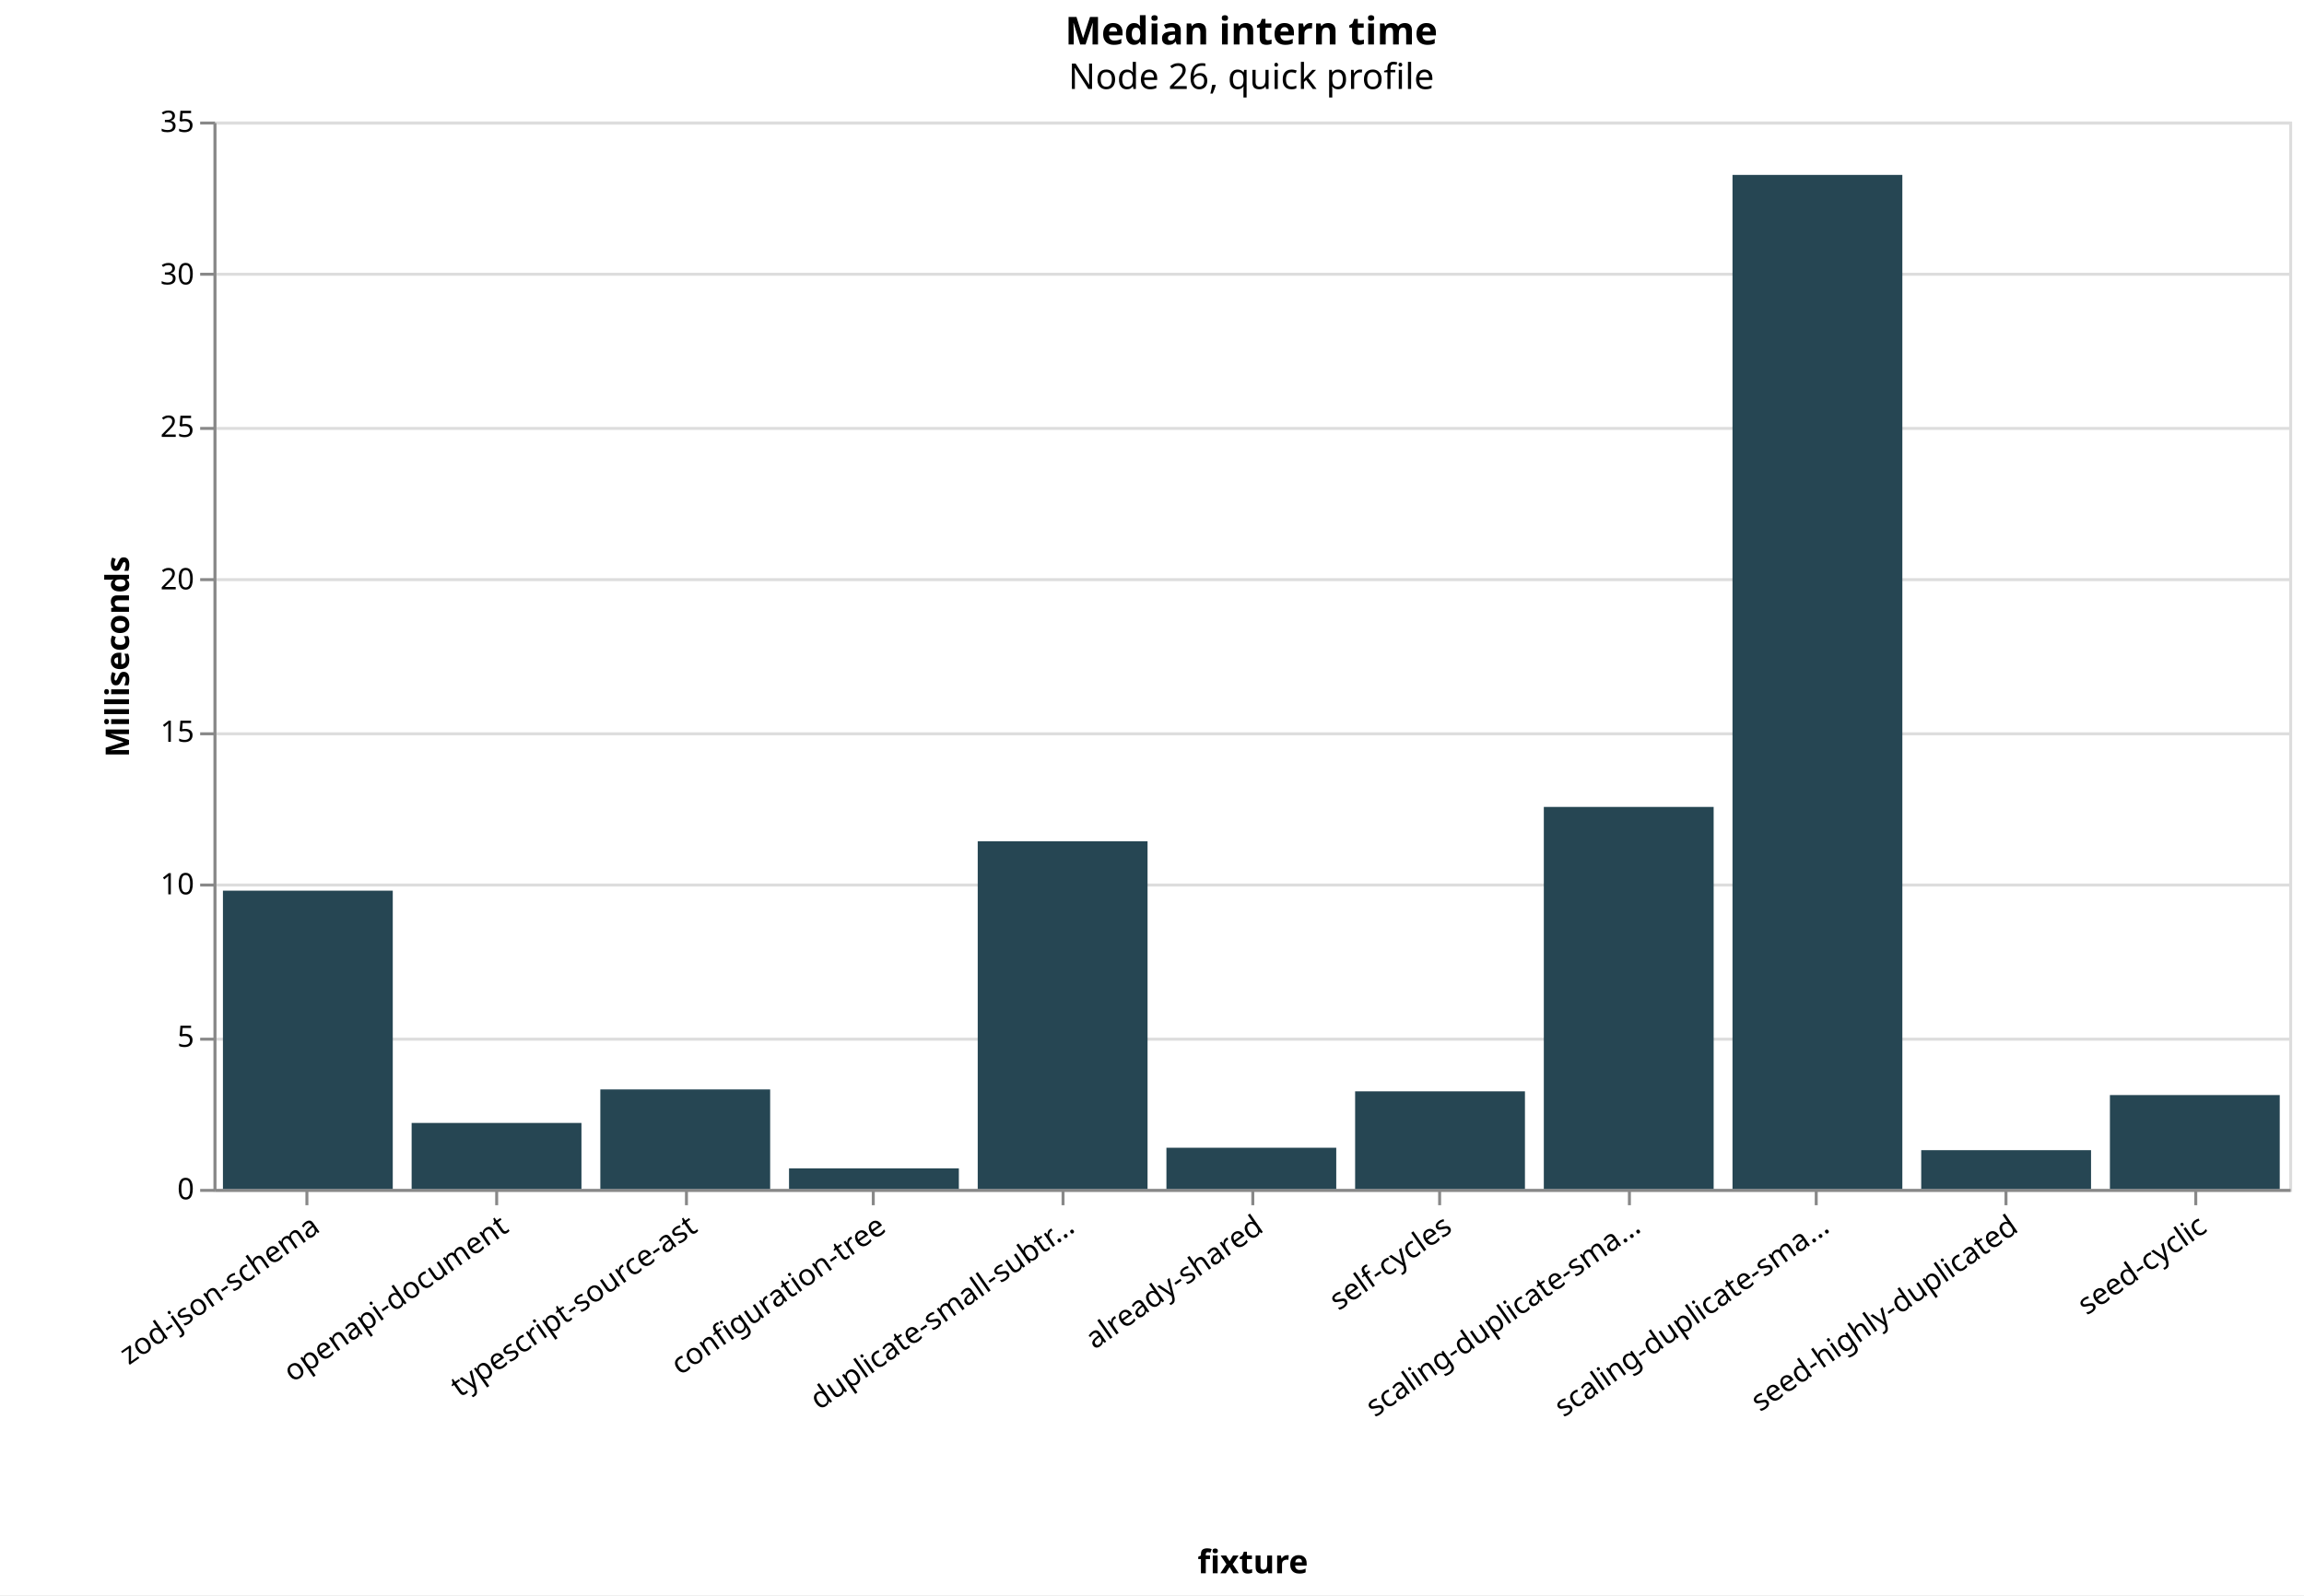
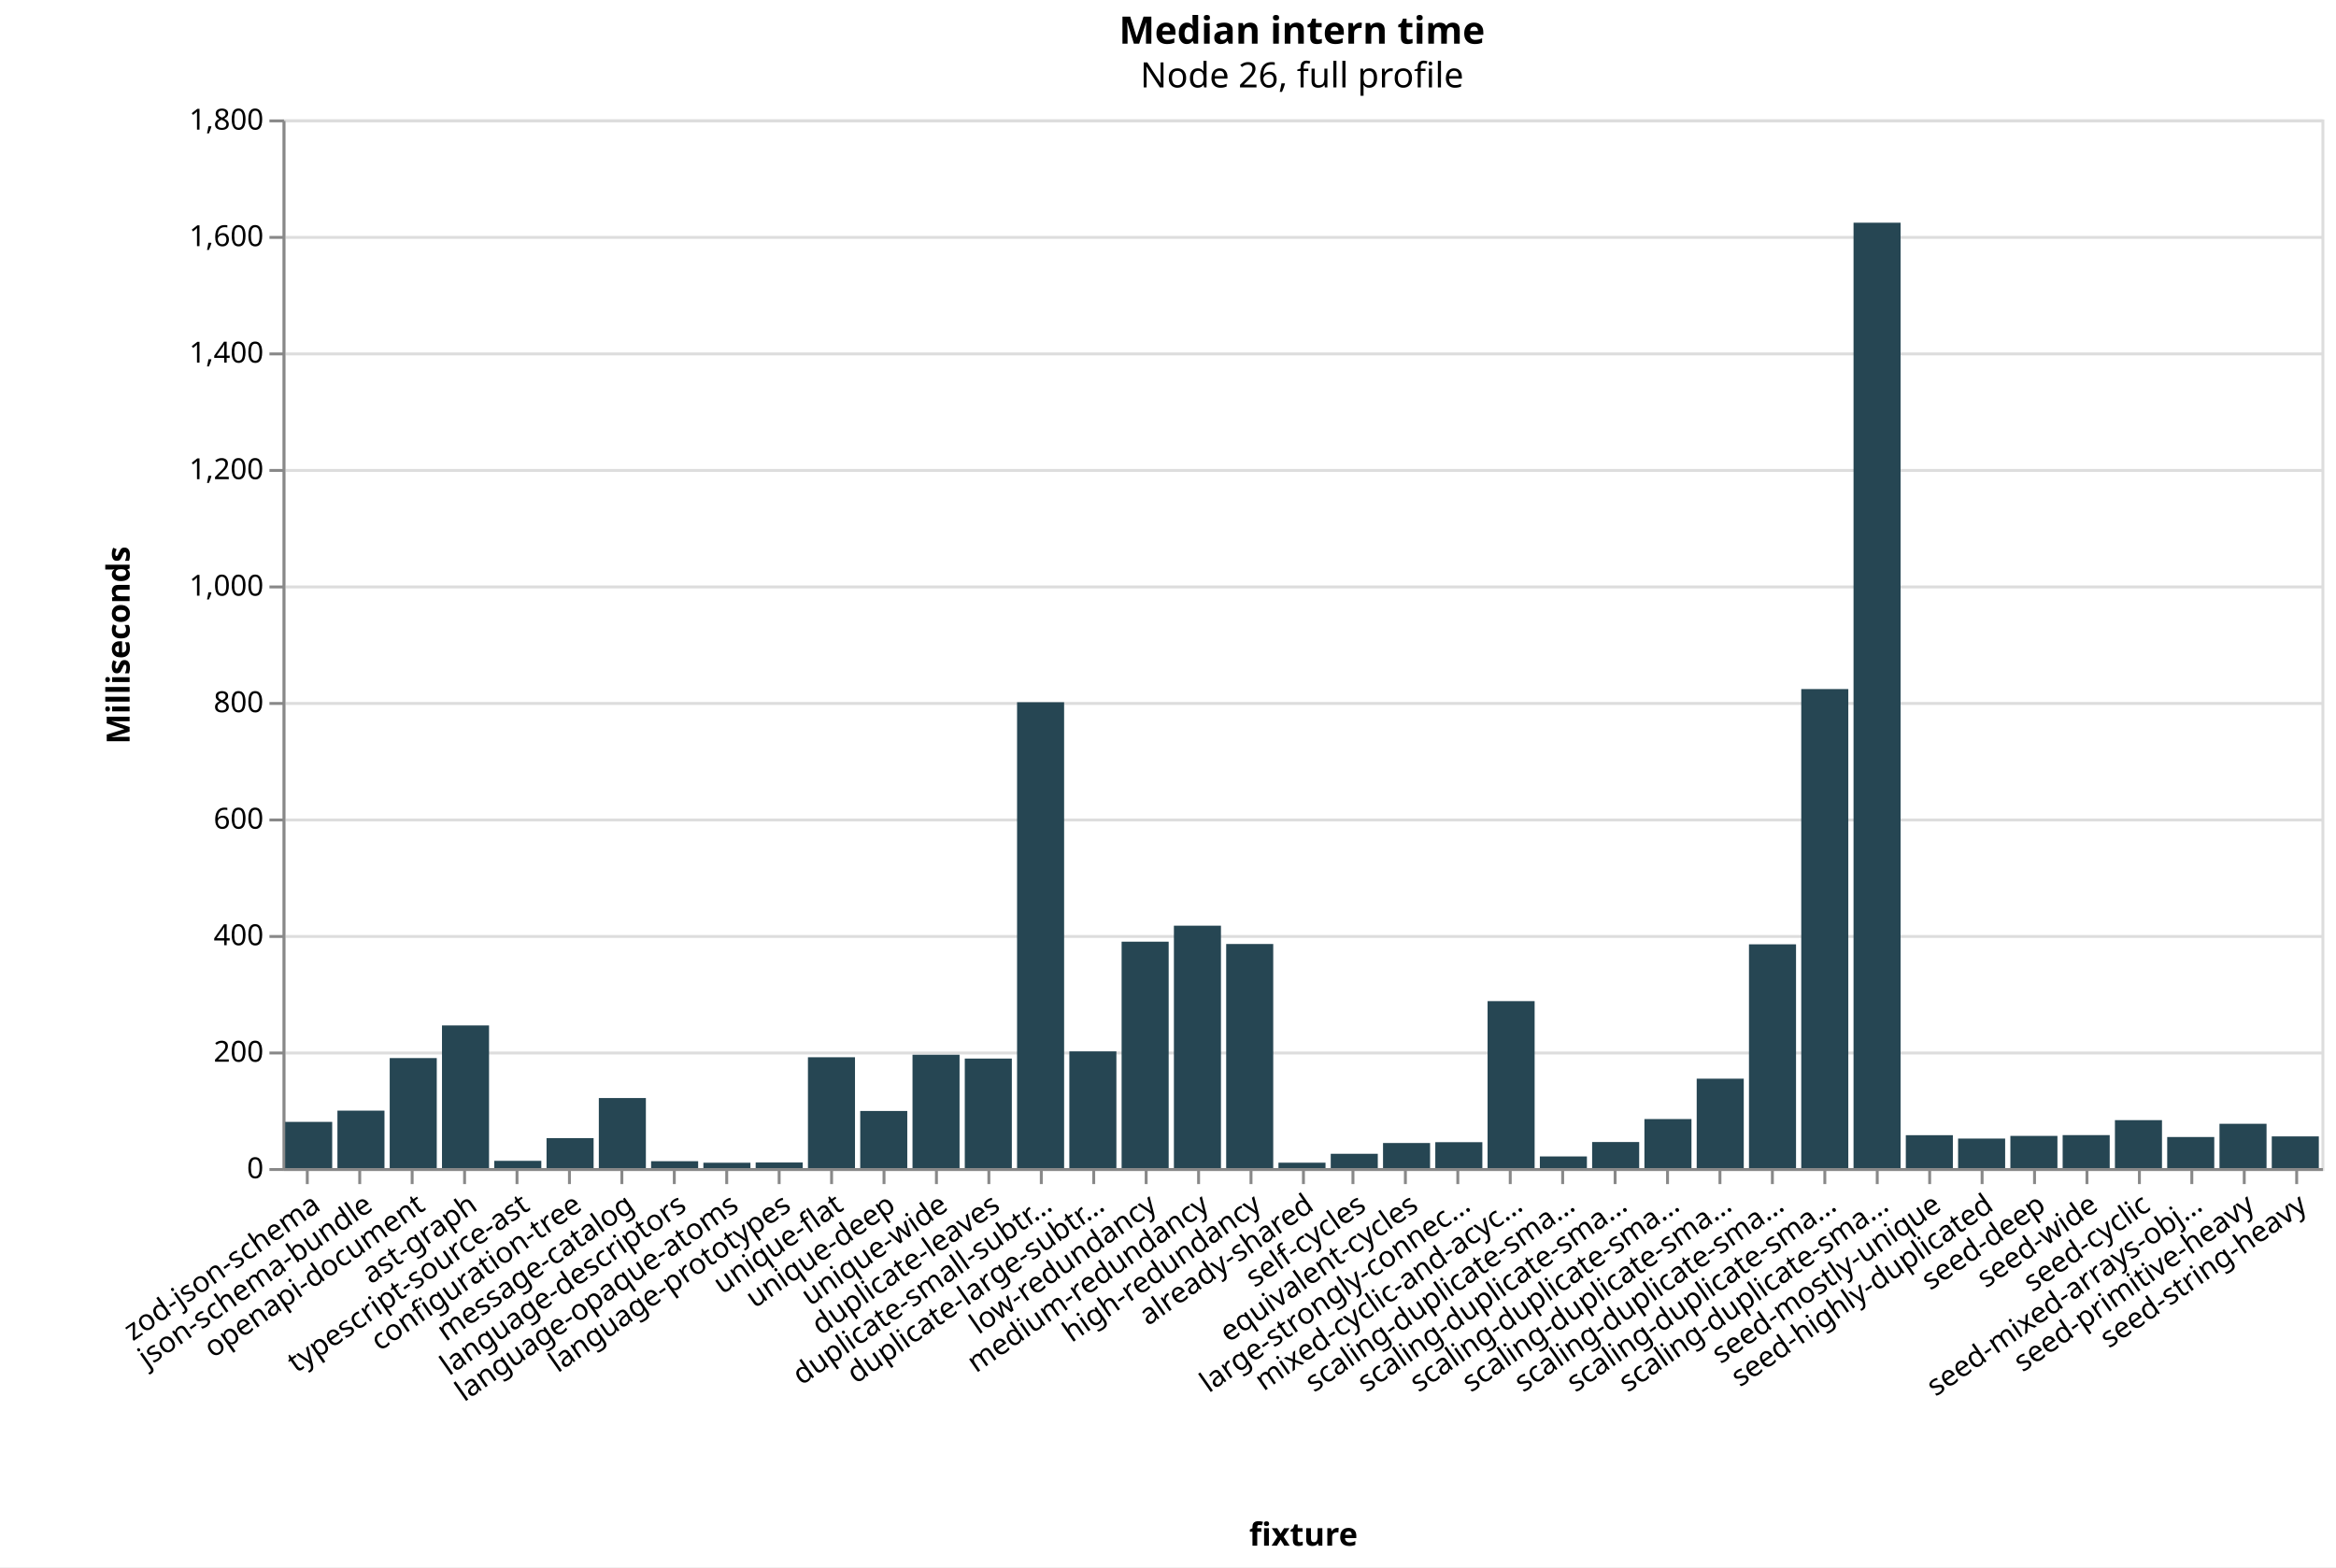
- <svg xmlns="http://www.w3.org/2000/svg" version="1.1" class="marks" width="777" height="538" viewBox="0 0 777 538">
-   <rect width="777" height="538" fill="white" />
-   <g fill="none" stroke-miterlimit="4" transform="translate(72,41)">
+ <svg xmlns="http://www.w3.org/2000/svg" version="1.1" class="marks" width="802" height="538" viewBox="0 0 802 538">
+   <rect width="802" height="538" fill="white" />
+   <g fill="none" stroke-miterlimit="4" transform="translate(97,41)">
    <g class="mark-group role-frame root" role="graphics-object" aria-roledescription="group mark container">
      <g transform="translate(0,0)">
        <path class="background" aria-hidden="true" d="M0.5,0.5h700v360h-700Z" stroke="#ddd" />
        <g>
          <g class="mark-group role-axis" aria-hidden="true">
            <g transform="translate(0.5,0.5)">
              <path class="background" aria-hidden="true" d="M0,0h0v0h0Z" pointer-events="none" />
              <g>
                <g class="mark-rule role-axis-grid" pointer-events="none">
                  <line transform="translate(0,360)" x2="700" y2="0" stroke="#ddd" stroke-width="1" opacity="1" />
-                   <line transform="translate(0,309)" x2="700" y2="0" stroke="#ddd" stroke-width="1" opacity="1" />
-                   <line transform="translate(0,257)" x2="700" y2="0" stroke="#ddd" stroke-width="1" opacity="1" />
-                   <line transform="translate(0,206)" x2="700" y2="0" stroke="#ddd" stroke-width="1" opacity="1" />
-                   <line transform="translate(0,154)" x2="700" y2="0" stroke="#ddd" stroke-width="1" opacity="1" />
-                   <line transform="translate(0,103)" x2="700" y2="0" stroke="#ddd" stroke-width="1" opacity="1" />
-                   <line transform="translate(0,51)" x2="700" y2="0" stroke="#ddd" stroke-width="1" opacity="1" />
+                   <line transform="translate(0,320)" x2="700" y2="0" stroke="#ddd" stroke-width="1" opacity="1" />
+                   <line transform="translate(0,280)" x2="700" y2="0" stroke="#ddd" stroke-width="1" opacity="1" />
+                   <line transform="translate(0,240)" x2="700" y2="0" stroke="#ddd" stroke-width="1" opacity="1" />
+                   <line transform="translate(0,200)" x2="700" y2="0" stroke="#ddd" stroke-width="1" opacity="1" />
+                   <line transform="translate(0,160)" x2="700" y2="0" stroke="#ddd" stroke-width="1" opacity="1" />
+                   <line transform="translate(0,120)" x2="700" y2="0" stroke="#ddd" stroke-width="1" opacity="1" />
+                   <line transform="translate(0,80)" x2="700" y2="0" stroke="#ddd" stroke-width="1" opacity="1" />
+                   <line transform="translate(0,40)" x2="700" y2="0" stroke="#ddd" stroke-width="1" opacity="1" />
                  <line transform="translate(0,0)" x2="700" y2="0" stroke="#ddd" stroke-width="1" opacity="1" />
                </g>
              </g>
              <path class="foreground" aria-hidden="true" d="" pointer-events="none" display="none" />
            </g>
          </g>
-           <g class="mark-group role-axis" role="graphics-symbol" aria-roledescription="axis" aria-label="X-axis titled 'fixture' for a discrete scale with 11 values: zod-json-schema, openapi-document, typescript-source-ast, configuration-tree, duplicate-small-subtrees, ending with seed-cyclic">
+           <g class="mark-group role-axis" role="graphics-symbol" aria-roledescription="axis" aria-label="X-axis titled 'fixture' for a discrete scale with 39 values: zod-json-schema, json-schema-bundle, openapi-document, ast-graph, typescript-source-ast, ending with seed-string-heavy">
            <g transform="translate(0.5,360.5)">
              <path class="background" aria-hidden="true" d="M0,0h0v0h0Z" pointer-events="none" />
              <g>
                <g class="mark-rule role-axis-tick" pointer-events="none">
-                   <line transform="translate(31,0)" x2="0" y2="5" stroke="#888" stroke-width="1" opacity="1" />
-                   <line transform="translate(95,0)" x2="0" y2="5" stroke="#888" stroke-width="1" opacity="1" />
-                   <line transform="translate(159,0)" x2="0" y2="5" stroke="#888" stroke-width="1" opacity="1" />
-                   <line transform="translate(222,0)" x2="0" y2="5" stroke="#888" stroke-width="1" opacity="1" />
-                   <line transform="translate(286,0)" x2="0" y2="5" stroke="#888" stroke-width="1" opacity="1" />
+                   <line transform="translate(8,0)" x2="0" y2="5" stroke="#888" stroke-width="1" opacity="1" />
+                   <line transform="translate(26,0)" x2="0" y2="5" stroke="#888" stroke-width="1" opacity="1" />
+                   <line transform="translate(44,0)" x2="0" y2="5" stroke="#888" stroke-width="1" opacity="1" />
+                   <line transform="translate(62,0)" x2="0" y2="5" stroke="#888" stroke-width="1" opacity="1" />
+                   <line transform="translate(80,0)" x2="0" y2="5" stroke="#888" stroke-width="1" opacity="1" />
+                   <line transform="translate(98,0)" x2="0" y2="5" stroke="#888" stroke-width="1" opacity="1" />
+                   <line transform="translate(116,0)" x2="0" y2="5" stroke="#888" stroke-width="1" opacity="1" />
+                   <line transform="translate(134,0)" x2="0" y2="5" stroke="#888" stroke-width="1" opacity="1" />
+                   <line transform="translate(152,0)" x2="0" y2="5" stroke="#888" stroke-width="1" opacity="1" />
+                   <line transform="translate(170,0)" x2="0" y2="5" stroke="#888" stroke-width="1" opacity="1" />
+                   <line transform="translate(188,0)" x2="0" y2="5" stroke="#888" stroke-width="1" opacity="1" />
+                   <line transform="translate(206,0)" x2="0" y2="5" stroke="#888" stroke-width="1" opacity="1" />
+                   <line transform="translate(224,0)" x2="0" y2="5" stroke="#888" stroke-width="1" opacity="1" />
+                   <line transform="translate(242,0)" x2="0" y2="5" stroke="#888" stroke-width="1" opacity="1" />
+                   <line transform="translate(260,0)" x2="0" y2="5" stroke="#888" stroke-width="1" opacity="1" />
+                   <line transform="translate(278,0)" x2="0" y2="5" stroke="#888" stroke-width="1" opacity="1" />
+                   <line transform="translate(296,0)" x2="0" y2="5" stroke="#888" stroke-width="1" opacity="1" />
+                   <line transform="translate(314,0)" x2="0" y2="5" stroke="#888" stroke-width="1" opacity="1" />
+                   <line transform="translate(332,0)" x2="0" y2="5" stroke="#888" stroke-width="1" opacity="1" />
                  <line transform="translate(350,0)" x2="0" y2="5" stroke="#888" stroke-width="1" opacity="1" />
-                   <line transform="translate(413,0)" x2="0" y2="5" stroke="#888" stroke-width="1" opacity="1" />
-                   <line transform="translate(477,0)" x2="0" y2="5" stroke="#888" stroke-width="1" opacity="1" />
-                   <line transform="translate(540,0)" x2="0" y2="5" stroke="#888" stroke-width="1" opacity="1" />
-                   <line transform="translate(604,0)" x2="0" y2="5" stroke="#888" stroke-width="1" opacity="1" />
-                   <line transform="translate(668,0)" x2="0" y2="5" stroke="#888" stroke-width="1" opacity="1" />
+                   <line transform="translate(367,0)" x2="0" y2="5" stroke="#888" stroke-width="1" opacity="1" />
+                   <line transform="translate(385,0)" x2="0" y2="5" stroke="#888" stroke-width="1" opacity="1" />
+                   <line transform="translate(403,0)" x2="0" y2="5" stroke="#888" stroke-width="1" opacity="1" />
+                   <line transform="translate(421,0)" x2="0" y2="5" stroke="#888" stroke-width="1" opacity="1" />
+                   <line transform="translate(439,0)" x2="0" y2="5" stroke="#888" stroke-width="1" opacity="1" />
+                   <line transform="translate(457,0)" x2="0" y2="5" stroke="#888" stroke-width="1" opacity="1" />
+                   <line transform="translate(475,0)" x2="0" y2="5" stroke="#888" stroke-width="1" opacity="1" />
+                   <line transform="translate(493,0)" x2="0" y2="5" stroke="#888" stroke-width="1" opacity="1" />
+                   <line transform="translate(511,0)" x2="0" y2="5" stroke="#888" stroke-width="1" opacity="1" />
+                   <line transform="translate(529,0)" x2="0" y2="5" stroke="#888" stroke-width="1" opacity="1" />
+                   <line transform="translate(547,0)" x2="0" y2="5" stroke="#888" stroke-width="1" opacity="1" />
+                   <line transform="translate(565,0)" x2="0" y2="5" stroke="#888" stroke-width="1" opacity="1" />
+                   <line transform="translate(583,0)" x2="0" y2="5" stroke="#888" stroke-width="1" opacity="1" />
+                   <line transform="translate(601,0)" x2="0" y2="5" stroke="#888" stroke-width="1" opacity="1" />
+                   <line transform="translate(619,0)" x2="0" y2="5" stroke="#888" stroke-width="1" opacity="1" />
+                   <line transform="translate(637,0)" x2="0" y2="5" stroke="#888" stroke-width="1" opacity="1" />
+                   <line transform="translate(655,0)" x2="0" y2="5" stroke="#888" stroke-width="1" opacity="1" />
+                   <line transform="translate(673,0)" x2="0" y2="5" stroke="#888" stroke-width="1" opacity="1" />
+                   <line transform="translate(691,0)" x2="0" y2="5" stroke="#888" stroke-width="1" opacity="1" />
                </g>
                <g class="mark-text role-axis-label" pointer-events="none">
-                   <text text-anchor="end" transform="translate(31.31818,7) rotate(325) translate(0,8)" font-family="sans-serif" font-size="10px" fill="#000" opacity="1">zod-json-schema</text>
-                   <text text-anchor="end" transform="translate(94.95455,7) rotate(325) translate(0,8)" font-family="sans-serif" font-size="10px" fill="#000" opacity="1">openapi-document</text>
-                   <text text-anchor="end" transform="translate(158.5909,7) rotate(325) translate(0,8)" font-family="sans-serif" font-size="10px" fill="#000" opacity="1">typescript-source-ast</text>
-                   <text text-anchor="end" transform="translate(222.2273,7) rotate(325) translate(0,8)" font-family="sans-serif" font-size="10px" fill="#000" opacity="1">configuration-tree</text>
-                   <text text-anchor="end" transform="translate(285.8636,7) rotate(325) translate(0,8)" font-family="sans-serif" font-size="10px" fill="#000" opacity="1">duplicate-small-subtr…</text>
+                   <text text-anchor="end" transform="translate(8.474359,7) rotate(325) translate(0,8)" font-family="sans-serif" font-size="10px" fill="#000" opacity="1">zod-json-schema</text>
+                   <text text-anchor="end" transform="translate(26.42308,7) rotate(325) translate(0,8)" font-family="sans-serif" font-size="10px" fill="#000" opacity="1">json-schema-bundle</text>
+                   <text text-anchor="end" transform="translate(44.37179,7) rotate(325) translate(0,8)" font-family="sans-serif" font-size="10px" fill="#000" opacity="1">openapi-document</text>
+                   <text text-anchor="end" transform="translate(62.32051,7) rotate(325) translate(0,8)" font-family="sans-serif" font-size="10px" fill="#000" opacity="1">ast-graph</text>
+                   <text text-anchor="end" transform="translate(80.26923,7) rotate(325) translate(0,8)" font-family="sans-serif" font-size="10px" fill="#000" opacity="1">typescript-source-ast</text>
+                   <text text-anchor="end" transform="translate(98.21795,7) rotate(325) translate(0,8)" font-family="sans-serif" font-size="10px" fill="#000" opacity="1">configuration-tree</text>
+                   <text text-anchor="end" transform="translate(116.1667,7) rotate(325) translate(0,8)" font-family="sans-serif" font-size="10px" fill="#000" opacity="1">message-catalog</text>
+                   <text text-anchor="end" transform="translate(134.1154,7) rotate(325) translate(0,8)" font-family="sans-serif" font-size="10px" fill="#000" opacity="1">language-descriptors</text>
+                   <text text-anchor="end" transform="translate(152.0641,7) rotate(325) translate(0,8)" font-family="sans-serif" font-size="10px" fill="#000" opacity="1">language-opaque-atoms</text>
+                   <text text-anchor="end" transform="translate(170.0128,7) rotate(325) translate(0,8)" font-family="sans-serif" font-size="10px" fill="#000" opacity="1">language-prototypes</text>
+                   <text text-anchor="end" transform="translate(187.9615,7) rotate(325) translate(0,8)" font-family="sans-serif" font-size="10px" fill="#000" opacity="1">unique-flat</text>
+                   <text text-anchor="end" transform="translate(205.9103,7) rotate(325) translate(0,8)" font-family="sans-serif" font-size="10px" fill="#000" opacity="1">unique-deep</text>
+                   <text text-anchor="end" transform="translate(223.859,7) rotate(325) translate(0,8)" font-family="sans-serif" font-size="10px" fill="#000" opacity="1">unique-wide</text>
+                   <text text-anchor="end" transform="translate(241.8077,7) rotate(325) translate(0,8)" font-family="sans-serif" font-size="10px" fill="#000" opacity="1">duplicate-leaves</text>
+                   <text text-anchor="end" transform="translate(259.7564,7) rotate(325) translate(0,8)" font-family="sans-serif" font-size="10px" fill="#000" opacity="1">duplicate-small-subtr…</text>
+                   <text text-anchor="end" transform="translate(277.7051,7) rotate(325) translate(0,8)" font-family="sans-serif" font-size="10px" fill="#000" opacity="1">duplicate-large-subtr…</text>
+                   <text text-anchor="end" transform="translate(295.6538,7) rotate(325) translate(0,8)" font-family="sans-serif" font-size="10px" fill="#000" opacity="1">low-redundancy</text>
+                   <text text-anchor="end" transform="translate(313.6026,7) rotate(325) translate(0,8)" font-family="sans-serif" font-size="10px" fill="#000" opacity="1">medium-redundancy</text>
+                   <text text-anchor="end" transform="translate(331.5513,7) rotate(325) translate(0,8)" font-family="sans-serif" font-size="10px" fill="#000" opacity="1">high-redundancy</text>
                  <text text-anchor="end" transform="translate(349.5,7) rotate(325) translate(0,8)" font-family="sans-serif" font-size="10px" fill="#000" opacity="1">already-shared</text>
-                   <text text-anchor="end" transform="translate(413.1364,7) rotate(325) translate(0,8)" font-family="sans-serif" font-size="10px" fill="#000" opacity="1">self-cycles</text>
-                   <text text-anchor="end" transform="translate(476.7727,7) rotate(325) translate(0,8)" font-family="sans-serif" font-size="10px" fill="#000" opacity="1">scaling-duplicate-sma…</text>
-                   <text text-anchor="end" transform="translate(540.4091,7) rotate(325) translate(0,8)" font-family="sans-serif" font-size="10px" fill="#000" opacity="1">scaling-duplicate-sma…</text>
-                   <text text-anchor="end" transform="translate(604.0455,7) rotate(325) translate(0,8)" font-family="sans-serif" font-size="10px" fill="#000" opacity="1">seed-highly-duplicated</text>
-                   <text text-anchor="end" transform="translate(667.6818,7) rotate(325) translate(0,8)" font-family="sans-serif" font-size="10px" fill="#000" opacity="1">seed-cyclic</text>
+                   <text text-anchor="end" transform="translate(367.4487,7) rotate(325) translate(0,8)" font-family="sans-serif" font-size="10px" fill="#000" opacity="1">self-cycles</text>
+                   <text text-anchor="end" transform="translate(385.3974,7) rotate(325) translate(0,8)" font-family="sans-serif" font-size="10px" fill="#000" opacity="1">equivalent-cycles</text>
+                   <text text-anchor="end" transform="translate(403.3462,7) rotate(325) translate(0,8)" font-family="sans-serif" font-size="10px" fill="#000" opacity="1">large-strongly-connec…</text>
+                   <text text-anchor="end" transform="translate(421.2949,7) rotate(325) translate(0,8)" font-family="sans-serif" font-size="10px" fill="#000" opacity="1">mixed-cyclic-and-acyc…</text>
+                   <text text-anchor="end" transform="translate(439.2436,7) rotate(325) translate(0,8)" font-family="sans-serif" font-size="10px" fill="#000" opacity="1">scaling-duplicate-sma…</text>
+                   <text text-anchor="end" transform="translate(457.1923,7) rotate(325) translate(0,8)" font-family="sans-serif" font-size="10px" fill="#000" opacity="1">scaling-duplicate-sma…</text>
+                   <text text-anchor="end" transform="translate(475.141,7) rotate(325) translate(0,8)" font-family="sans-serif" font-size="10px" fill="#000" opacity="1">scaling-duplicate-sma…</text>
+                   <text text-anchor="end" transform="translate(493.0897,7) rotate(325) translate(0,8)" font-family="sans-serif" font-size="10px" fill="#000" opacity="1">scaling-duplicate-sma…</text>
+                   <text text-anchor="end" transform="translate(511.0385,7) rotate(325) translate(0,8)" font-family="sans-serif" font-size="10px" fill="#000" opacity="1">scaling-duplicate-sma…</text>
+                   <text text-anchor="end" transform="translate(528.9872,7) rotate(325) translate(0,8)" font-family="sans-serif" font-size="10px" fill="#000" opacity="1">scaling-duplicate-sma…</text>
+                   <text text-anchor="end" transform="translate(546.9359,7) rotate(325) translate(0,8)" font-family="sans-serif" font-size="10px" fill="#000" opacity="1">scaling-duplicate-sma…</text>
+                   <text text-anchor="end" transform="translate(564.8846,7) rotate(325) translate(0,8)" font-family="sans-serif" font-size="10px" fill="#000" opacity="1">seed-mostly-unique</text>
+                   <text text-anchor="end" transform="translate(582.8333,7) rotate(325) translate(0,8)" font-family="sans-serif" font-size="10px" fill="#000" opacity="1">seed-highly-duplicated</text>
+                   <text text-anchor="end" transform="translate(600.7821,7) rotate(325) translate(0,8)" font-family="sans-serif" font-size="10px" fill="#000" opacity="1">seed-deep</text>
+                   <text text-anchor="end" transform="translate(618.7308,7) rotate(325) translate(0,8)" font-family="sans-serif" font-size="10px" fill="#000" opacity="1">seed-wide</text>
+                   <text text-anchor="end" transform="translate(636.6795,7) rotate(325) translate(0,8)" font-family="sans-serif" font-size="10px" fill="#000" opacity="1">seed-cyclic</text>
+                   <text text-anchor="end" transform="translate(654.6282,7) rotate(325) translate(0,8)" font-family="sans-serif" font-size="10px" fill="#000" opacity="1">seed-mixed-arrays-obj…</text>
+                   <text text-anchor="end" transform="translate(672.5769,7) rotate(325) translate(0,8)" font-family="sans-serif" font-size="10px" fill="#000" opacity="1">seed-primitive-heavy</text>
+                   <text text-anchor="end" transform="translate(690.5256,7) rotate(325) translate(0,8)" font-family="sans-serif" font-size="10px" fill="#000" opacity="1">seed-string-heavy</text>
                </g>
                <g class="mark-rule role-axis-domain" pointer-events="none">
                  <line transform="translate(0,0)" x2="700" y2="0" stroke="#888" stroke-width="1" opacity="1" />
                </g>
                <g class="mark-text role-axis-title" pointer-events="none">
                  <text text-anchor="middle" transform="translate(350,129.141)" font-family="sans-serif" font-size="11px" font-weight="bold" fill="#000" opacity="1">fixture</text>
                </g>
              </g>
              <path class="foreground" aria-hidden="true" d="" pointer-events="none" display="none" />
            </g>
          </g>
-           <g class="mark-group role-axis" role="graphics-symbol" aria-roledescription="axis" aria-label="Y-axis titled 'Milliseconds' for a linear scale with values from 0 to 35">
+           <g class="mark-group role-axis" role="graphics-symbol" aria-roledescription="axis" aria-label="Y-axis titled 'Milliseconds' for a linear scale with values from 0 to 1,800">
            <g transform="translate(0.5,0.5)">
              <path class="background" aria-hidden="true" d="M0,0h0v0h0Z" pointer-events="none" />
              <g>
                <g class="mark-rule role-axis-tick" pointer-events="none">
                  <line transform="translate(0,360)" x2="-5" y2="0" stroke="#888" stroke-width="1" opacity="1" />
-                   <line transform="translate(0,309)" x2="-5" y2="0" stroke="#888" stroke-width="1" opacity="1" />
-                   <line transform="translate(0,257)" x2="-5" y2="0" stroke="#888" stroke-width="1" opacity="1" />
-                   <line transform="translate(0,206)" x2="-5" y2="0" stroke="#888" stroke-width="1" opacity="1" />
-                   <line transform="translate(0,154)" x2="-5" y2="0" stroke="#888" stroke-width="1" opacity="1" />
-                   <line transform="translate(0,103)" x2="-5" y2="0" stroke="#888" stroke-width="1" opacity="1" />
-                   <line transform="translate(0,51)" x2="-5" y2="0" stroke="#888" stroke-width="1" opacity="1" />
+                   <line transform="translate(0,320)" x2="-5" y2="0" stroke="#888" stroke-width="1" opacity="1" />
+                   <line transform="translate(0,280)" x2="-5" y2="0" stroke="#888" stroke-width="1" opacity="1" />
+                   <line transform="translate(0,240)" x2="-5" y2="0" stroke="#888" stroke-width="1" opacity="1" />
+                   <line transform="translate(0,200)" x2="-5" y2="0" stroke="#888" stroke-width="1" opacity="1" />
+                   <line transform="translate(0,160)" x2="-5" y2="0" stroke="#888" stroke-width="1" opacity="1" />
+                   <line transform="translate(0,120)" x2="-5" y2="0" stroke="#888" stroke-width="1" opacity="1" />
+                   <line transform="translate(0,80)" x2="-5" y2="0" stroke="#888" stroke-width="1" opacity="1" />
+                   <line transform="translate(0,40)" x2="-5" y2="0" stroke="#888" stroke-width="1" opacity="1" />
                  <line transform="translate(0,0)" x2="-5" y2="0" stroke="#888" stroke-width="1" opacity="1" />
                </g>
                <g class="mark-text role-axis-label" pointer-events="none">
                  <text text-anchor="end" transform="translate(-7,363)" font-family="sans-serif" font-size="10px" fill="#000" opacity="1">0</text>
-                   <text text-anchor="end" transform="translate(-7,311.5714)" font-family="sans-serif" font-size="10px" fill="#000" opacity="1">5</text>
-                   <text text-anchor="end" transform="translate(-7,260.1429)" font-family="sans-serif" font-size="10px" fill="#000" opacity="1">10</text>
-                   <text text-anchor="end" transform="translate(-7,208.7143)" font-family="sans-serif" font-size="10px" fill="#000" opacity="1">15</text>
-                   <text text-anchor="end" transform="translate(-7,157.2857)" font-family="sans-serif" font-size="10px" fill="#000" opacity="1">20</text>
-                   <text text-anchor="end" transform="translate(-7,105.8571)" font-family="sans-serif" font-size="10px" fill="#000" opacity="1">25</text>
-                   <text text-anchor="end" transform="translate(-7,54.42857)" font-family="sans-serif" font-size="10px" fill="#000" opacity="1">30</text>
-                   <text text-anchor="end" transform="translate(-7,3)" font-family="sans-serif" font-size="10px" fill="#000" opacity="1">35</text>
+                   <text text-anchor="end" transform="translate(-7,323)" font-family="sans-serif" font-size="10px" fill="#000" opacity="1">200</text>
+                   <text text-anchor="end" transform="translate(-7,283)" font-family="sans-serif" font-size="10px" fill="#000" opacity="1">400</text>
+                   <text text-anchor="end" transform="translate(-7,243)" font-family="sans-serif" font-size="10px" fill="#000" opacity="1">600</text>
+                   <text text-anchor="end" transform="translate(-7,203)" font-family="sans-serif" font-size="10px" fill="#000" opacity="1">800</text>
+                   <text text-anchor="end" transform="translate(-7,163)" font-family="sans-serif" font-size="10px" fill="#000" opacity="1">1,000</text>
+                   <text text-anchor="end" transform="translate(-7,123)" font-family="sans-serif" font-size="10px" fill="#000" opacity="1">1,200</text>
+                   <text text-anchor="end" transform="translate(-7,83)" font-family="sans-serif" font-size="10px" fill="#000" opacity="1">1,400</text>
+                   <text text-anchor="end" transform="translate(-7,43)" font-family="sans-serif" font-size="10px" fill="#000" opacity="1">1,600</text>
+                   <text text-anchor="end" transform="translate(-7,3)" font-family="sans-serif" font-size="10px" fill="#000" opacity="1">1,800</text>
                </g>
                <g class="mark-rule role-axis-domain" pointer-events="none">
                  <line transform="translate(0,360)" x2="0" y2="-360" stroke="#888" stroke-width="1" opacity="1" />
                </g>
                <g class="mark-text role-axis-title" pointer-events="none">
-                   <text text-anchor="middle" transform="translate(-27,180) rotate(-90) translate(0,-2)" font-family="sans-serif" font-size="11px" font-weight="bold" fill="#000" opacity="1">Milliseconds</text>
+                   <text text-anchor="middle" transform="translate(-51,180) rotate(-90) translate(0,-2)" font-family="sans-serif" font-size="11px" font-weight="bold" fill="#000" opacity="1">Milliseconds</text>
                </g>
              </g>
              <path class="foreground" aria-hidden="true" d="" pointer-events="none" display="none" />
            </g>
          </g>
          <g class="mark-rect role-mark marks" role="graphics-object" aria-roledescription="rect mark container">
-             <path aria-label="fixture: zod-json-schema; Milliseconds: 9.779819" role="graphics-symbol" aria-roledescription="bar" d="M3.182,259.408h57.273v100.592h-57.273Z" fill="#264653" />
-             <path aria-label="fixture: openapi-document; Milliseconds: 2.162998" role="graphics-symbol" aria-roledescription="bar" d="M66.818,337.752h57.273v22.248h-57.273Z" fill="#264653" />
-             <path aria-label="fixture: typescript-source-ast; Milliseconds: 3.26205" role="graphics-symbol" aria-roledescription="bar" d="M130.455,326.447h57.273v33.553h-57.273Z" fill="#264653" />
-             <path aria-label="fixture: configuration-tree; Milliseconds: 0.673414000001" role="graphics-symbol" aria-roledescription="bar" d="M194.091,353.073h57.273v6.927h-57.273Z" fill="#264653" />
-             <path aria-label="fixture: duplicate-small-subtrees; Milliseconds: 11.398637" role="graphics-symbol" aria-roledescription="bar" d="M257.727,242.757h57.273v117.243h-57.273Z" fill="#264653" />
-             <path aria-label="fixture: already-shared; Milliseconds: 1.349982" role="graphics-symbol" aria-roledescription="bar" d="M321.364,346.114h57.273v13.886h-57.273Z" fill="#264653" />
-             <path aria-label="fixture: self-cycles; Milliseconds: 3.199724" role="graphics-symbol" aria-roledescription="bar" d="M385,327.089h57.273v32.911h-57.273Z" fill="#264653" />
-             <path aria-label="fixture: scaling-duplicate-small-1000; Milliseconds: 12.525732" role="graphics-symbol" aria-roledescription="bar" d="M448.636,231.164h57.273v128.836h-57.273Z" fill="#264653" />
-             <path aria-label="fixture: scaling-duplicate-small-2500; Milliseconds: 33.250527" role="graphics-symbol" aria-roledescription="bar" d="M512.273,17.995h57.273v342.005h-57.273Z" fill="#264653" />
-             <path aria-label="fixture: seed-highly-duplicated; Milliseconds: 1.270263" role="graphics-symbol" aria-roledescription="bar" d="M575.909,346.934h57.273v13.066h-57.273Z" fill="#264653" />
-             <path aria-label="fixture: seed-cyclic; Milliseconds: 3.07735400001" role="graphics-symbol" aria-roledescription="bar" d="M639.545,328.347h57.273v31.653h-57.273Z" fill="#264653" />
+             <path aria-label="fixture: zod-json-schema; Milliseconds: 79.264822" role="graphics-symbol" aria-roledescription="bar" d="M0.897,344.147h16.154v15.853h-16.154Z" fill="#264653" />
+             <path aria-label="fixture: json-schema-bundle; Milliseconds: 98.568681" role="graphics-symbol" aria-roledescription="bar" d="M18.846,340.286h16.154v19.714h-16.154Z" fill="#264653" />
+             <path aria-label="fixture: openapi-document; Milliseconds: 188.776285" role="graphics-symbol" aria-roledescription="bar" d="M36.795,322.245h16.154v37.755h-16.154Z" fill="#264653" />
+             <path aria-label="fixture: ast-graph; Milliseconds: 244.839936" role="graphics-symbol" aria-roledescription="bar" d="M54.744,311.032h16.154v48.968h-16.154Z" fill="#264653" />
+             <path aria-label="fixture: typescript-source-ast; Milliseconds: 12.416997" role="graphics-symbol" aria-roledescription="bar" d="M72.692,357.517h16.154v2.483h-16.154Z" fill="#264653" />
+             <path aria-label="fixture: configuration-tree; Milliseconds: 51.369814" role="graphics-symbol" aria-roledescription="bar" d="M90.641,349.726h16.154v10.274h-16.154Z" fill="#264653" />
+             <path aria-label="fixture: message-catalog; Milliseconds: 120.18012" role="graphics-symbol" aria-roledescription="bar" d="M108.59,335.964h16.154v24.036h-16.154Z" fill="#264653" />
+             <path aria-label="fixture: language-descriptors; Milliseconds: 11.763091" role="graphics-symbol" aria-roledescription="bar" d="M126.538,357.647h16.154v2.353h-16.154Z" fill="#264653" />
+             <path aria-label="fixture: language-opaque-atoms; Milliseconds: 9.15305299999" role="graphics-symbol" aria-roledescription="bar" d="M144.487,358.169h16.154v1.831h-16.154Z" fill="#264653" />
+             <path aria-label="fixture: language-prototypes; Milliseconds: 9.55768299999" role="graphics-symbol" aria-roledescription="bar" d="M162.436,358.088h16.154v1.912h-16.154Z" fill="#264653" />
+             <path aria-label="fixture: unique-flat; Milliseconds: 190.199937" role="graphics-symbol" aria-roledescription="bar" d="M180.385,321.96h16.154v38.04h-16.154Z" fill="#264653" />
+             <path aria-label="fixture: unique-deep; Milliseconds: 97.99219" role="graphics-symbol" aria-roledescription="bar" d="M198.333,340.402h16.154v19.598h-16.154Z" fill="#264653" />
+             <path aria-label="fixture: unique-wide; Milliseconds: 194.505926" role="graphics-symbol" aria-roledescription="bar" d="M216.282,321.099h16.154v38.901h-16.154Z" fill="#264653" />
+             <path aria-label="fixture: duplicate-leaves; Milliseconds: 187.956988" role="graphics-symbol" aria-roledescription="bar" d="M234.231,322.409h16.154v37.591h-16.154Z" fill="#264653" />
+             <path aria-label="fixture: duplicate-small-subtrees; Milliseconds: 799.614895" role="graphics-symbol" aria-roledescription="bar" d="M252.179,200.077h16.154v159.923h-16.154Z" fill="#264653" />
+             <path aria-label="fixture: duplicate-large-subtrees; Milliseconds: 200.30121" role="graphics-symbol" aria-roledescription="bar" d="M270.128,319.94h16.154v40.06h-16.154Z" fill="#264653" />
+             <path aria-label="fixture: low-redundancy; Milliseconds: 388.573349" role="graphics-symbol" aria-roledescription="bar" d="M288.077,282.285h16.154v77.715h-16.154Z" fill="#264653" />
+             <path aria-label="fixture: medium-redundancy; Milliseconds: 416.027501" role="graphics-symbol" aria-roledescription="bar" d="M306.026,276.794h16.154v83.206h-16.154Z" fill="#264653" />
+             <path aria-label="fixture: high-redundancy; Milliseconds: 384.604222" role="graphics-symbol" aria-roledescription="bar" d="M323.974,283.079h16.154v76.921h-16.154Z" fill="#264653" />
+             <path aria-label="fixture: already-shared; Milliseconds: 9.21319700009" role="graphics-symbol" aria-roledescription="bar" d="M341.923,358.157h16.154v1.843h-16.154Z" fill="#264653" />
+             <path aria-label="fixture: self-cycles; Milliseconds: 24.501783" role="graphics-symbol" aria-roledescription="bar" d="M359.872,355.1h16.154v4.9h-16.154Z" fill="#264653" />
+             <path aria-label="fixture: equivalent-cycles; Milliseconds: 43.002013" role="graphics-symbol" aria-roledescription="bar" d="M377.821,351.4h16.154v8.6h-16.154Z" fill="#264653" />
+             <path aria-label="fixture: large-strongly-connected-component; Milliseconds: 44.410506" role="graphics-symbol" aria-roledescription="bar" d="M395.769,351.118h16.154v8.882h-16.154Z" fill="#264653" />
+             <path aria-label="fixture: mixed-cyclic-and-acyclic; Milliseconds: 286.523506" role="graphics-symbol" aria-roledescription="bar" d="M413.718,302.695h16.154v57.305h-16.154Z" fill="#264653" />
+             <path aria-label="fixture: scaling-duplicate-small-100; Milliseconds: 19.951975" role="graphics-symbol" aria-roledescription="bar" d="M431.667,356.01h16.154v3.99h-16.154Z" fill="#264653" />
+             <path aria-label="fixture: scaling-duplicate-small-250; Milliseconds: 44.682977" role="graphics-symbol" aria-roledescription="bar" d="M449.615,351.063h16.154v8.937h-16.154Z" fill="#264653" />
+             <path aria-label="fixture: scaling-duplicate-small-500; Milliseconds: 84.094814" role="graphics-symbol" aria-roledescription="bar" d="M467.564,343.181h16.154v16.819h-16.154Z" fill="#264653" />
+             <path aria-label="fixture: scaling-duplicate-small-1000; Milliseconds: 153.414918" role="graphics-symbol" aria-roledescription="bar" d="M485.513,329.317h16.154v30.683h-16.154Z" fill="#264653" />
+             <path aria-label="fixture: scaling-duplicate-small-2500; Milliseconds: 384.045444" role="graphics-symbol" aria-roledescription="bar" d="M503.462,283.191h16.154v76.809h-16.154Z" fill="#264653" />
+             <path aria-label="fixture: scaling-duplicate-small-5000; Milliseconds: 822.193088" role="graphics-symbol" aria-roledescription="bar" d="M521.41,195.561h16.154v164.439h-16.154Z" fill="#264653" />
+             <path aria-label="fixture: scaling-duplicate-small-10000; Milliseconds: 1622.713082" role="graphics-symbol" aria-roledescription="bar" d="M539.359,35.457h16.154v324.543h-16.154Z" fill="#264653" />
+             <path aria-label="fixture: seed-mostly-unique; Milliseconds: 56.4272729999" role="graphics-symbol" aria-roledescription="bar" d="M557.308,348.715h16.154v11.285h-16.154Z" fill="#264653" />
+             <path aria-label="fixture: seed-highly-duplicated; Milliseconds: 50.6356870001" role="graphics-symbol" aria-roledescription="bar" d="M575.256,349.873h16.154v10.127h-16.154Z" fill="#264653" />
+             <path aria-label="fixture: seed-deep; Milliseconds: 55.2072030001" role="graphics-symbol" aria-roledescription="bar" d="M593.205,348.959h16.154v11.041h-16.154Z" fill="#264653" />
+             <path aria-label="fixture: seed-wide; Milliseconds: 56.546387" role="graphics-symbol" aria-roledescription="bar" d="M611.154,348.691h16.154v11.309h-16.154Z" fill="#264653" />
+             <path aria-label="fixture: seed-cyclic; Milliseconds: 82.2413669999" role="graphics-symbol" aria-roledescription="bar" d="M629.103,343.552h16.154v16.448h-16.154Z" fill="#264653" />
+             <path aria-label="fixture: seed-mixed-arrays-objects; Milliseconds: 53.2859090001" role="graphics-symbol" aria-roledescription="bar" d="M647.051,349.343h16.154v10.657h-16.154Z" fill="#264653" />
+             <path aria-label="fixture: seed-primitive-heavy; Milliseconds: 76.000517" role="graphics-symbol" aria-roledescription="bar" d="M665,344.8h16.154v15.2h-16.154Z" fill="#264653" />
+             <path aria-label="fixture: seed-string-heavy; Milliseconds: 54.347661" role="graphics-symbol" aria-roledescription="bar" d="M682.949,349.13h16.154v10.87h-16.154Z" fill="#264653" />
          </g>
          <g class="mark-group role-title">
            <g transform="translate(350,-36)">
              <path class="background" aria-hidden="true" d="M0,0h0v0h0Z" pointer-events="none" />
              <g>
                <g class="mark-text role-title-text" role="graphics-symbol" aria-roledescription="title" aria-label="Title text 'Median intern time'" pointer-events="none">
                  <text text-anchor="middle" transform="translate(0,10)" font-family="sans-serif" font-size="13px" font-weight="bold" fill="#000" opacity="1">Median intern time</text>
                </g>
-                 <g class="mark-text role-title-subtitle" role="graphics-symbol" aria-roledescription="subtitle" aria-label="Subtitle text 'Node 26, quick profile'" pointer-events="none">
-                   <text text-anchor="middle" transform="translate(0,25)" font-family="sans-serif" font-size="12px" fill="#000" opacity="1">Node 26, quick profile</text>
+                 <g class="mark-text role-title-subtitle" role="graphics-symbol" aria-roledescription="subtitle" aria-label="Subtitle text 'Node 26, full profile'" pointer-events="none">
+                   <text text-anchor="middle" transform="translate(0,25)" font-family="sans-serif" font-size="12px" fill="#000" opacity="1">Node 26, full profile</text>
                </g>
              </g>
              <path class="foreground" aria-hidden="true" d="" pointer-events="none" display="none" />
            </g>
          </g>
        </g>
        <path class="foreground" aria-hidden="true" d="" display="none" />
      </g>
    </g>
  </g>
</svg>
